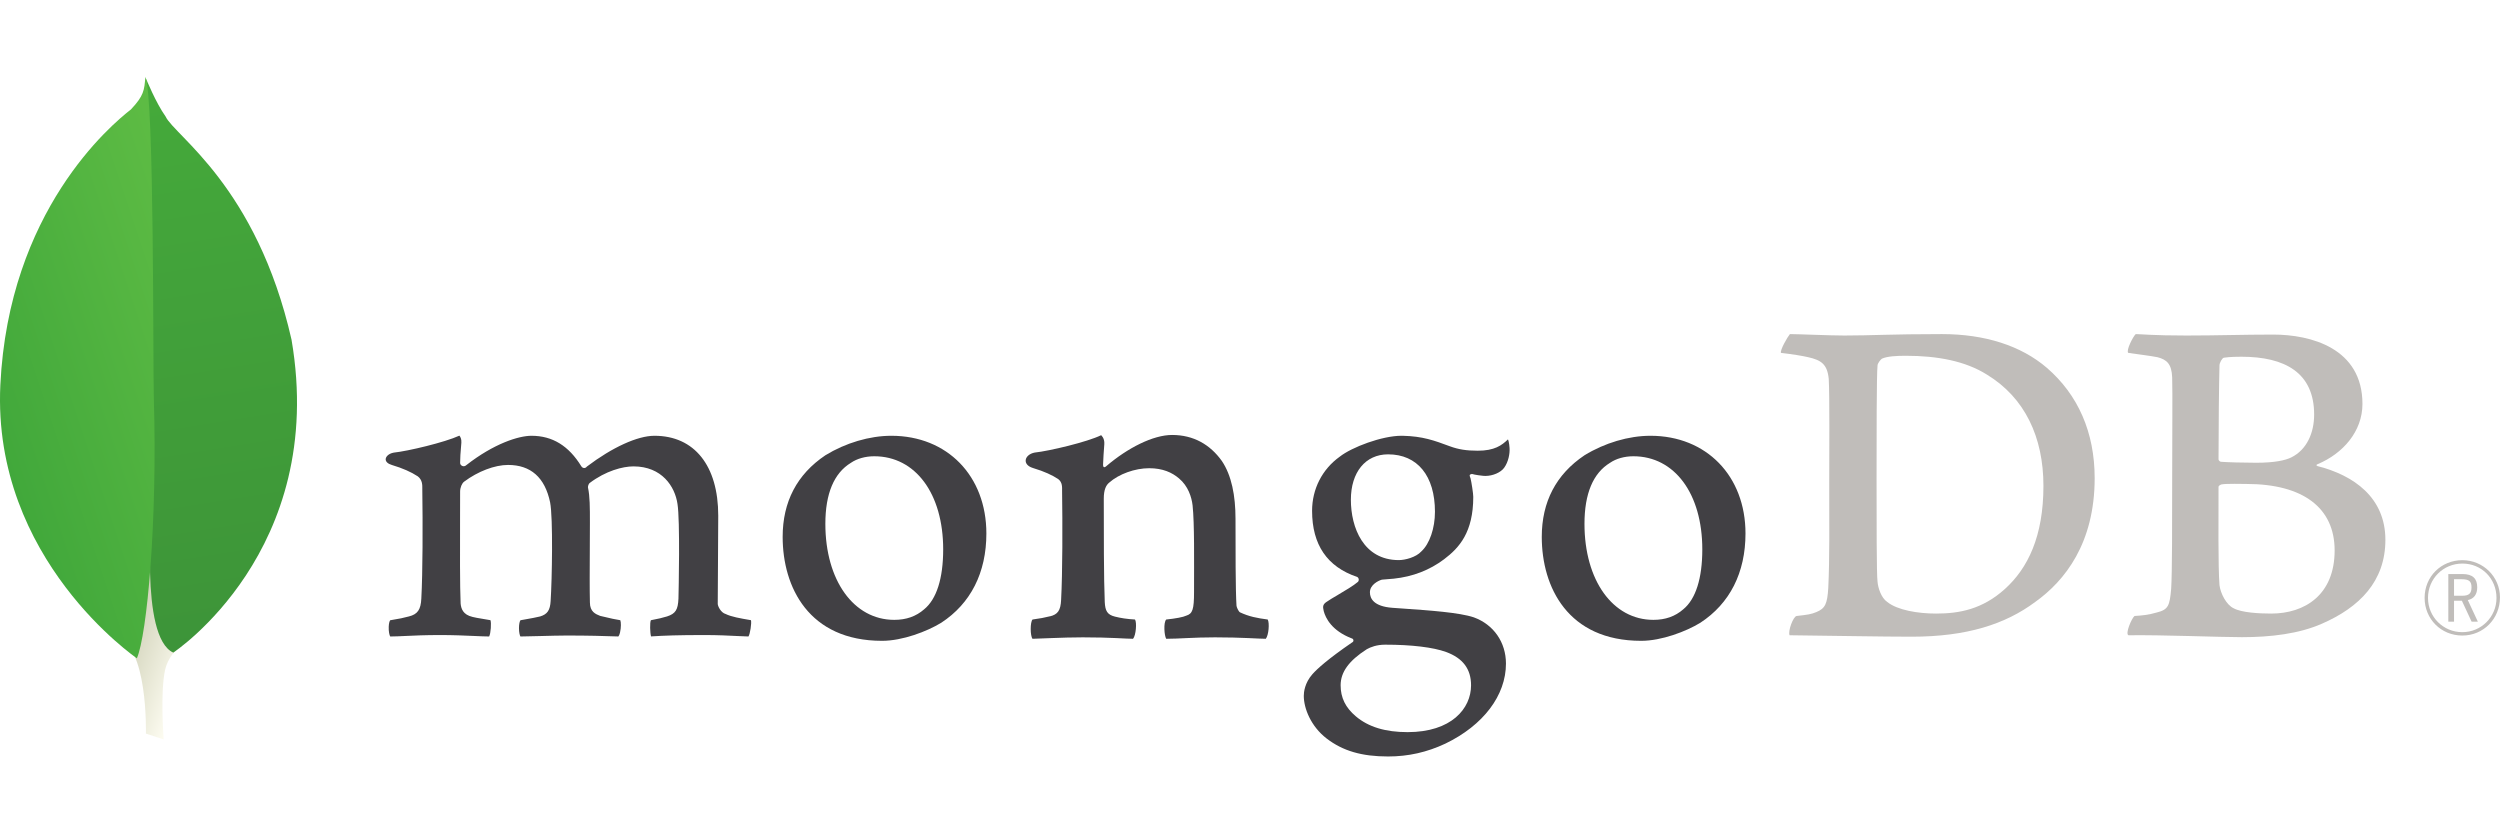
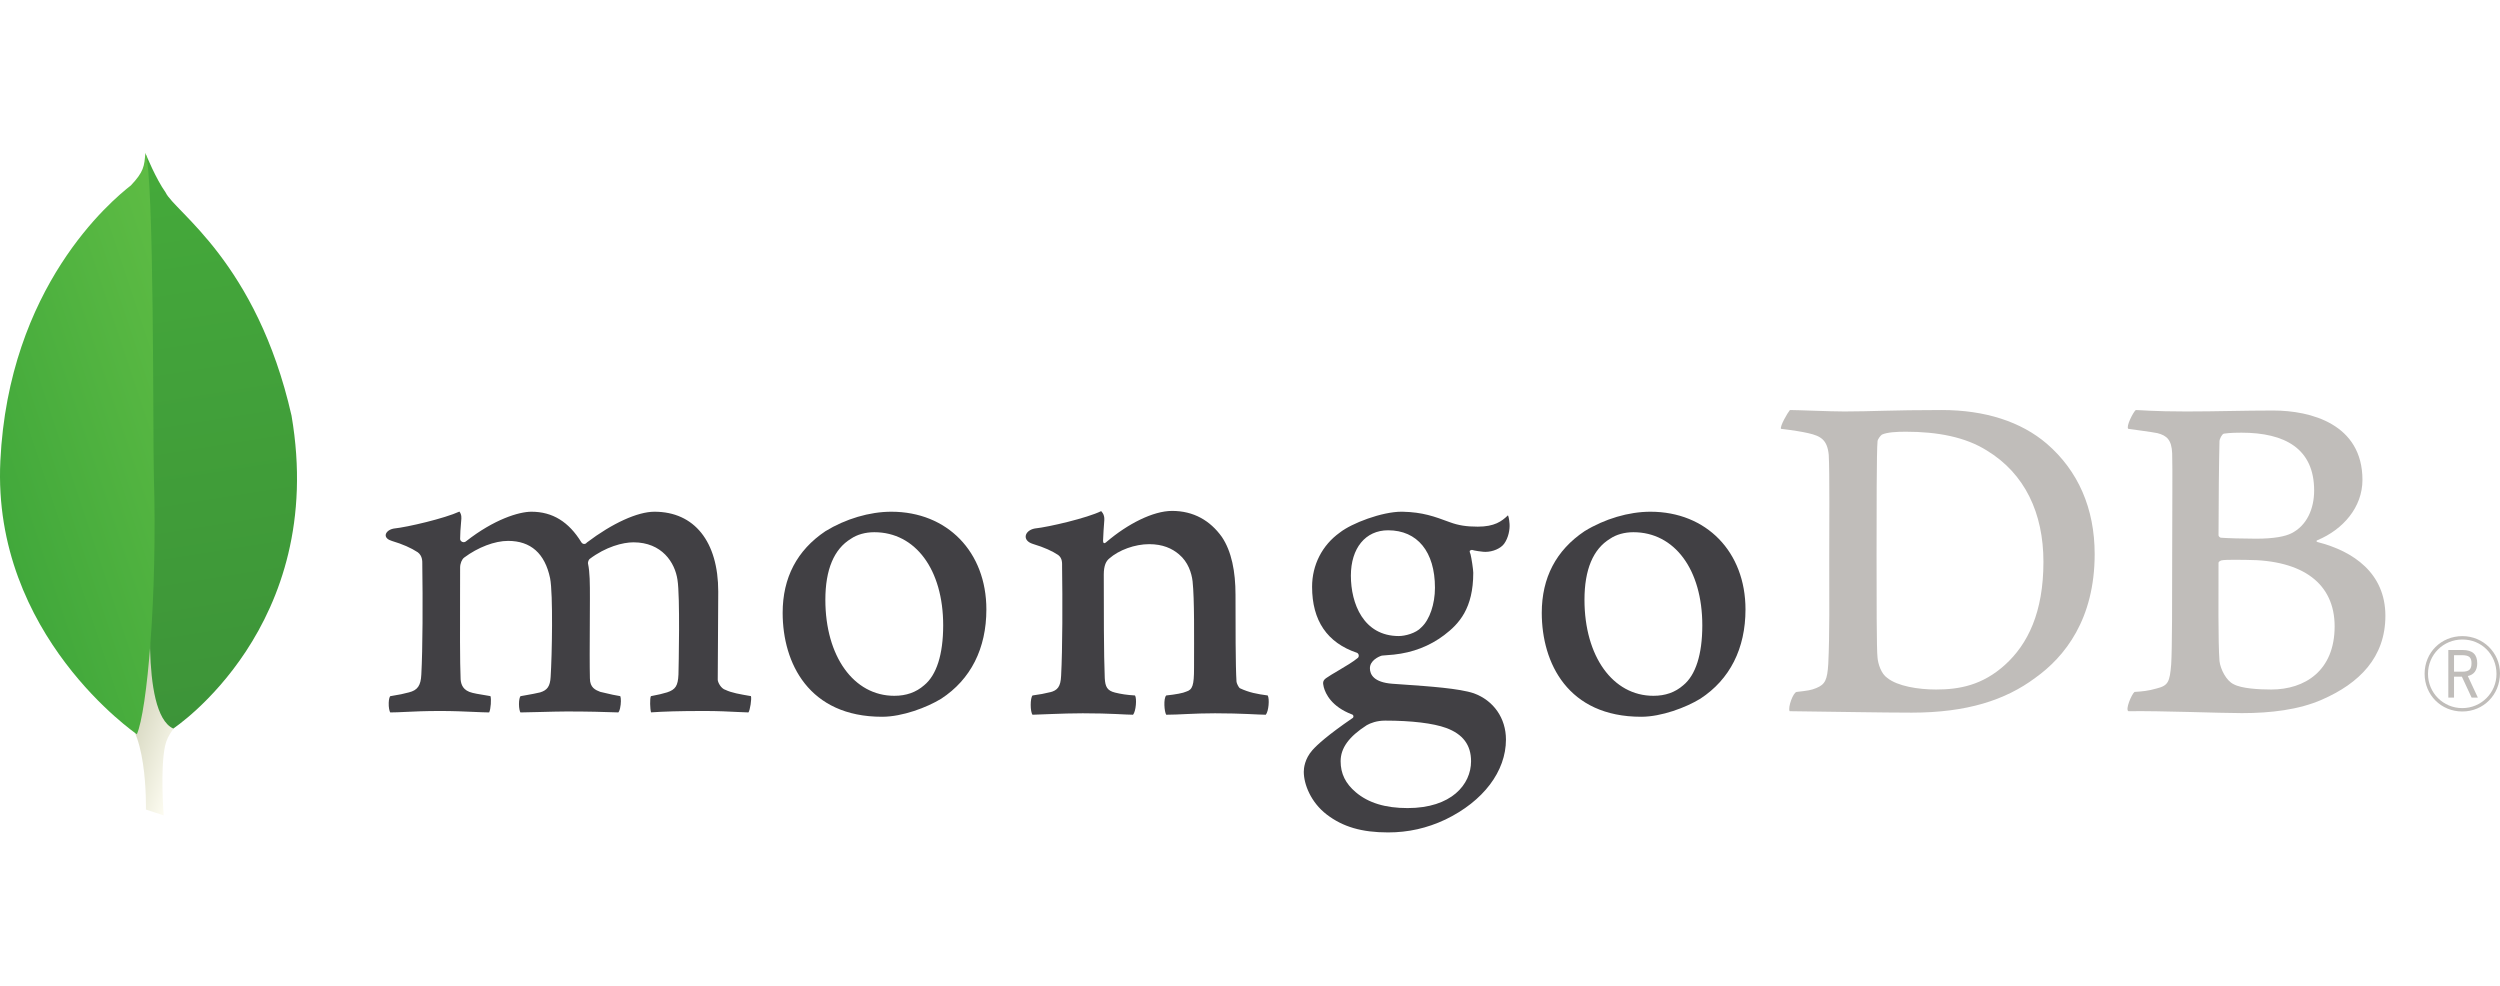
- <svg xmlns="http://www.w3.org/2000/svg" id="svg2" version="1.1" xml:space="preserve" width="150" height="50" viewBox="0 0 526.812 143.212">
+ <svg xmlns="http://www.w3.org/2000/svg" id="svg2" version="1.1" xml:space="preserve" width="203" height="80" viewBox="0 0 526.812 143.212">
  <defs id="defs6">
    <clipPath clipPathUnits="userSpaceOnUse" id="clipPath18">
      <path d="m 275.945,28.672 -29.961,9.918 c 0,0 3.821,151.64 -50.867,162.258 -36.062,41.785 5.551,1784.892 136.559,5.972 0,0 -44.84,-22.515 -53.328,-60.75 -8.485,-38.261 -2.403,-117.398 -2.403,-117.398 z" id="path20" />
    </clipPath>
    <linearGradient x1="0" y1="0" x2="1" y2="0" gradientUnits="userSpaceOnUse" gradientTransform="matrix(344.394,-116.194,-104.815,-309.067,77.7619,575.995)" spreadMethod="pad" id="linearGradient22">
      <stop style="stop-opacity:1;stop-color:#929669" offset="0" id="stop24" />
      <stop style="stop-opacity:1;stop-color:#929669" offset="0.231" id="stop26" />
      <stop style="stop-opacity:1;stop-color:#fdfcf1" offset="1" id="stop28" />
    </linearGradient>
    <clipPath clipPathUnits="userSpaceOnUse" id="clipPath36">
      <path d="m 292.098,175.105 c 0,0 260.343,171.469 199.351,527.575 -58.738,258.718 -197.418,343.77 -212.32,376.24 -16.406,22.98 -32.93,63.71 -32.93,63.71 l 11.074,-720.864 c 0,0 -22.906,-220.11 34.825,-246.661 z" id="path38" />
    </clipPath>
    <linearGradient x1="0" y1="0" x2="1" y2="0" gradientUnits="userSpaceOnUse" gradientTransform="matrix(241.166,-936.211,-1007.33,-161.502,203.932,1135.85)" spreadMethod="pad" id="linearGradient40">
      <stop style="stop-opacity:1;stop-color:#45aa3a" offset="0" id="stop42" />
      <stop style="stop-opacity:1;stop-color:#3d9439" offset="1" id="stop44" />
    </linearGradient>
    <clipPath clipPathUnits="userSpaceOnUse" id="clipPath52">
      <path d="m 230.742,165.523 c 0,0 -244.211,166.598 -230.16,460.543 C 14.637,920.02 187.121,1064.55 220.715,1090.77 c 21.719,23.15 22.617,32.07 24.297,54.91 15.222,-32.7 12.691,-488.422 14.304,-541.688 6.258,-207.351 -11.484,-399.328 -28.574,-438.469 z" id="path54" />
    </clipPath>
    <linearGradient x1="0" y1="0" x2="1" y2="0" gradientUnits="userSpaceOnUse" gradientTransform="matrix(422.095,95.9042,131.897,-394.11,-25.0834,595.855)" spreadMethod="pad" id="linearGradient56">
      <stop style="stop-opacity:1;stop-color:#41a83b" offset="0" id="stop58" />
      <stop style="stop-opacity:1;stop-color:#5ebc44" offset="1" id="stop60" />
    </linearGradient>
  </defs>
  <g id="g10" transform="matrix(1.25,0,0,-1.25,0,143.2125)">
    <g id="g12" transform="scale(0.1,0.1)">
      <g id="g14">
        <g id="g16" clip-path="url(#clipPath18)">
          <path d="m 275.945,28.672 -29.961,9.918 c 0,0 3.821,151.64 -50.867,162.258 -36.062,41.785 5.551,1784.892 136.559,5.972 0,0 -44.84,-22.515 -53.328,-60.75 -8.485,-38.261 -2.403,-117.398 -2.403,-117.398" style="fill:url(#linearGradient22);fill-opacity:1;fill-rule:nonzero;stroke:none" id="path30" />
        </g>
      </g>
      <g id="g32">
        <g id="g34" clip-path="url(#clipPath36)">
          <path d="m 292.098,175.105 c 0,0 260.343,171.469 199.351,527.575 -58.738,258.718 -197.418,343.77 -212.32,376.24 -16.406,22.98 -32.93,63.71 -32.93,63.71 l 11.074,-720.864 c 0,0 -22.906,-220.11 34.825,-246.661" style="fill:url(#linearGradient40);fill-opacity:1;fill-rule:nonzero;stroke:none" id="path46" />
        </g>
      </g>
      <g id="g48">
        <g id="g50" clip-path="url(#clipPath52)">
          <path d="m 230.742,165.523 c 0,0 -244.211,166.598 -230.16,460.543 C 14.637,920.02 187.121,1064.55 220.715,1090.77 c 21.719,23.15 22.617,32.07 24.297,54.91 15.222,-32.7 12.691,-488.422 14.304,-541.688 6.258,-207.351 -11.484,-399.328 -28.574,-438.469" style="fill:url(#linearGradient56);fill-opacity:1;fill-rule:nonzero;stroke:none" id="path62" />
        </g>
      </g>
      <path d="m 3181.61,260.406 c 17.27,-13.812 51.81,-19.5 82.26,-19.5 39.48,0 78.14,7.324 115.97,41.426 38.65,34.945 64.98,88.555 64.98,173.848 0,82.047 -31.26,148.66 -95.41,187.652 -36.2,22.742 -83.07,31.672 -136.54,31.672 -15.63,0 -31.26,-0.809 -40.31,-4.867 -2.47,-1.625 -7.41,-8.125 -7.41,-11.383 -1.64,-14.617 -1.64,-125.902 -1.64,-191.699 0,-67.422 0,-161.653 1.64,-173.035 0.84,-9.743 5.76,-26.801 16.46,-34.114 z m -164.18,451.657 c 13.98,0 67.11,-2.434 91.8,-2.434 46.06,0 78.13,2.434 164.49,2.434 72.39,0 133.27,-19.497 176.86,-56.86 52.65,-45.496 80.61,-108.855 80.61,-186.023 0,-109.668 -50.17,-173.028 -100.34,-208.774 -50.19,-37.359 -115.17,-58.484 -208.11,-58.484 -49.36,0 -134.09,1.625 -204.83,2.426 l -0.97,0 c -3.28,6.511 6.06,31.84 11.85,32.5 19.12,2.164 24.3,2.898 33.18,6.554 14.93,6.145 18.46,13.754 20.12,40.567 2.45,50.355 1.64,110.469 1.64,178.711 0,48.734 0.81,143.781 -0.83,173.84 -2.47,25.179 -13.14,31.671 -34.54,36.554 -10.7,2.43 -25.5,4.871 -46.06,7.309 -1.65,4.871 11.02,26.812 15.13,31.68" style="fill:#c0bdba;fill-opacity:1;fill-rule:nonzero;stroke:none" id="path64" />
      <path d="m 3749.01,672.254 c -3.28,-0.813 -7.4,-8.938 -7.4,-13 -0.81,-29.234 -1.63,-105.594 -1.63,-158.391 0,-1.625 2.45,-4.062 4.11,-4.062 10.69,-0.821 37,-1.633 59.21,-1.633 31.26,0 49.37,4.07 59.23,8.945 26.32,12.989 38.65,41.422 38.65,72.289 0,70.672 -49.35,97.485 -122.54,97.485 -4.94,0 -18.93,0 -29.63,-1.633 z m 186.72,-324.93 c 0,71.485 -52.63,112.098 -148.88,112.098 -4.11,0 -34.55,0.82 -41.95,-0.813 -2.47,-0.804 -4.92,-2.429 -4.92,-4.054 0,-51.184 -0.84,-133.227 1.63,-165.711 1.65,-13.813 11.53,-33.313 23.86,-38.996 13.17,-7.317 42.76,-8.942 63.33,-8.942 56.76,0 106.93,31.688 106.93,106.418 z m -335.27,364.739 c 7.4,0 29.3,-2.434 85.22,-2.434 52.65,0 95.41,1.617 146.41,1.617 63.33,0 150.52,-22.742 150.52,-116.973 0,-46.3 -32.89,-83.671 -75.66,-101.543 -2.47,-0.812 -2.47,-2.437 0,-3.25 60.87,-15.425 114.33,-52.796 114.33,-124.281 0,-69.859 -43.59,-113.73 -106.93,-141.351 -38.66,-17.051 -86.36,-22.739 -134.91,-22.739 -37.01,0 -136.19,4.063 -191.31,3.239 -5.77,2.449 5.28,28.445 10.2,32.5 13.17,0.808 23.32,1.757 37.31,5.82 19.73,4.875 22.07,11.238 24.54,40.484 1.66,25.176 1.66,115.348 1.66,179.528 0,87.73 0.81,147.027 0,176.269 -0.84,22.75 -9.06,30.063 -24.69,34.125 -12.33,2.43 -32.89,4.871 -49.34,7.309 -4.13,4.062 8.54,28.43 12.65,31.68" style="fill:#c0bdba;fill-opacity:1;fill-rule:nonzero;stroke:none" id="path66" />
      <path d="m 657.82,202.277 c -1.371,2.188 -2.82,8.649 -2.515,16.422 0.226,5.91 1.398,9.664 2.508,10.949 15.511,2.45 22.855,4.102 31.574,6.434 14.543,3.606 20.023,11.461 20.879,30.059 2.386,43.812 2.527,125.964 1.652,183.742 l 0.012,1.703 c 0.066,6.195 0.164,14.672 -7.621,20.648 -11.407,7.516 -25.629,13.731 -43.625,19.129 -6.887,2.039 -10.696,5.66 -10.493,9.895 0.215,4.07 4.536,9.246 13.516,10.976 23.816,2.457 86.27,17.325 110.773,28.629 1.45,-1.761 3.739,-5.582 3.297,-11.672 -0.183,-2.562 -0.41,-5.242 -0.632,-8.019 -0.7,-8.164 -1.481,-17.418 -1.481,-26.645 0,-2.718 2.945,-5.293 6.07,-5.293 1.59,0 3.059,0.621 4.254,1.801 46.703,36.551 88.473,49.598 109.977,49.598 35.336,0 62.832,-16.867 84.086,-51.543 1.246,-1.836 2.918,-2.805 4.789,-2.805 1.781,0 3.465,0.918 4.453,2.391 42.947,32.535 85.507,51.957 113.957,51.957 67.34,0 107.56,-50.352 107.56,-134.66 0,-24.227 -0.25,-54.934 -0.46,-83.602 -0.21,-25.148 -0.38,-48.726 -0.38,-65.039 0,-3.957 5.29,-14.926 13.28,-17.121 9.84,-4.789 24.07,-7.234 42.03,-10.332 l 0.69,-0.113 c 1.37,-4.828 -1.49,-23.629 -4.23,-27.477 -4.45,0.035 -10.63,0.356 -18.32,0.742 -13.98,0.719 -33.14,1.684 -55.45,1.684 -44.74,0 -68.12,-0.879 -90.45,-2.32 -1.68,5.578 -2.27,23.57 -0.22,27.32 13.02,2.437 19.46,4.082 27.28,6.394 14.24,4.692 18.34,11.141 19.17,30.032 0.33,13.445 2.91,131.679 -1.67,159.754 -4.22,29.093 -26.18,63.148 -74.19,63.148 -17.81,0 -46.59,-7.398 -74.023,-28.176 -1.703,-1.652 -2.683,-4.863 -2.683,-6.972 l 0.05,-0.54 c 3.231,-15.156 3.231,-32.828 3.231,-59.57 0,-15.238 -0.098,-31.41 -0.184,-47.465 -0.187,-32.597 -0.363,-63.379 0.184,-86.632 0,-15.852 9.595,-19.633 17.315,-22.688 4.19,-0.93 7.52,-1.73 10.85,-2.523 6.47,-1.559 13.15,-3.164 23.06,-4.75 1.35,-3.125 1.47,-12.457 -0.39,-20.438 -1.04,-4.41 -2.23,-6.351 -2.86,-6.984 -24.88,0.851 -50.413,1.597 -87.245,1.597 -11.164,0 -29.398,-0.48 -45.48,-0.91 -13.035,-0.347 -25.383,-0.687 -32.399,-0.715 -1.015,1.606 -2.437,6.75 -2.437,14.161 0,6.886 1.266,11.742 2.566,13.238 3.457,0.64 6.75,1.222 9.891,1.781 8.641,1.539 16.102,2.852 23.262,4.613 12.191,3.715 16.765,10.485 17.656,25.969 2.379,36.152 4.238,140.289 -0.883,166.371 -8.715,41.852 -32.57,63.059 -70.883,63.059 -22.465,0 -50.816,-10.793 -74,-28.153 -3.886,-2.863 -6.824,-10.07 -6.824,-16.722 0,-12.399 -0.039,-27.168 -0.09,-43 -0.156,-52.305 -0.34,-117.403 0.934,-145.578 0.781,-8.657 3.797,-18.965 20.144,-22.766 3.563,-0.996 9.743,-2.031 16.903,-3.211 4.121,-0.687 8.629,-1.434 13.261,-2.266 1.664,-4.476 0.645,-22.031 -2.207,-27.496 -7.144,0.047 -15.941,0.457 -26.031,0.899 -15.414,0.679 -34.578,1.539 -56.426,1.539 -25.707,0 -43.609,-0.86 -57.984,-1.539 -9.641,-0.453 -18.004,-0.86 -26.348,-0.899 l 0,0" style="fill:#414044;fill-opacity:1;fill-rule:nonzero;stroke:none" id="path68" />
      <path d="m 1473.84,506.094 c -14.97,0 -28.95,-3.918 -39.35,-11.035 -28.56,-17.352 -43.1,-51.996 -43.1,-102.887 0,-95.305 47.78,-161.856 116.17,-161.856 20.18,0 36.63,5.793 50.3,17.719 21.02,17.129 32.16,52.11 32.16,101.09 0,93.891 -46.69,156.969 -116.18,156.969 l 0,0 z m 13.17,-311.129 c -123.58,0 -167.61,90.547 -167.61,175.269 0,59.184 24.23,105.461 72.04,137.532 33.98,20.863 74.55,32.867 111.2,32.867 94.31,0 160.19,-67.731 160.19,-164.719 0,-65.941 -26.33,-117.984 -76.12,-150.512 -23.88,-14.632 -65.31,-30.437 -99.7,-30.437 l 0,0" style="fill:#414044;fill-opacity:1;fill-rule:nonzero;stroke:none" id="path70" />
      <path d="m 2753.57,506.094 c -14.99,0 -28.98,-3.918 -39.37,-11.035 -28.55,-17.352 -43.09,-51.985 -43.09,-102.887 0,-95.305 47.76,-161.856 116.17,-161.856 20.18,0 36.63,5.793 50.3,17.727 21.01,17.121 32.16,52.094 32.16,101.07 0,93.895 -46.69,156.981 -116.17,156.981 l 0,0 z m 13.16,-311.129 c -123.59,0 -167.62,90.539 -167.62,175.262 0,59.199 24.25,105.48 72.06,137.55 33.97,20.86 74.54,32.856 111.18,32.856 94.32,0 160.2,-67.742 160.2,-164.711 0,-65.957 -26.33,-118 -76.12,-150.508 -23.88,-14.644 -65.3,-30.449 -99.7,-30.449 l 0,0" style="fill:#414044;fill-opacity:1;fill-rule:nonzero;stroke:none" id="path72" />
      <path d="m 2340.02,509.336 c -38.09,0 -62.71,-30.051 -62.71,-76.555 0,-46.933 21.17,-101.734 80.82,-101.734 10.24,0 28.81,4.547 38.01,14.68 13.86,12.718 22.91,39 22.91,66.753 0,60.653 -29.55,96.856 -79.03,96.856 l 0,0 z m -4.92,-320.859 c -14.31,0 -24.72,-4.161 -30.94,-7.649 -30.15,-19.308 -44.13,-38.59 -44.13,-60.789 0,-20.937 8.14,-37.57 25.62,-52.359 21.17,-17.918 49.72,-26.641 87.28,-26.641 73.86,0 106.98,39.68 106.98,79 0,27.363 -13.75,45.707 -42.03,56.078 -21.8,7.957 -58.21,12.36 -102.78,12.36 l 0,0 z M 2340.02,0 c -44.36,0 -76.33,9.352 -103.64,30.34 -26.56,20.48 -38.46,50.852 -38.46,71.84 0,6.031 1.43,21.629 14.55,36.531 7.74,8.777 25.64,25.199 67,53.613 1.27,0.477 2.15,1.731 2.15,3.25 0,1.696 -1.09,3.067 -2.59,3.387 -34.09,13.039 -44.37,34.43 -47.47,46.039 -0.05,0.414 -0.19,1.082 -0.34,1.789 -0.98,4.555 -1.89,8.859 4.27,13.277 4.77,3.403 12.44,7.942 20.56,12.727 11.98,7.07 25.56,15.082 33.08,21.52 1.19,1.16 1.67,2.863 1.39,4.566 -0.29,1.723 -1.29,3.133 -2.76,3.859 -50.45,16.934 -75.85,54.364 -75.85,111.367 0,36.801 16.99,70.063 46.6,91.274 20.29,16.016 71.22,35.273 104.21,35.273 l 1.92,-0.019 c 33.95,-0.805 53.08,-7.903 79.56,-17.699 14.38,-5.321 27.99,-7.477 47.03,-7.477 28.1,0 40.37,8.895 50.9,19.109 0.6,-1.265 2.04,-5.281 2.68,-14.527 0.67,-9.43 -1.91,-23.402 -9.13,-33.375 -5.75,-7.949 -19.06,-13.715 -31.63,-13.715 -1.26,0 -2.5,0.059 -3.69,0.184 -12.94,1.269 -19.02,3.152 -19.08,3.183 l -3.17,-1.105 c -1,-1.457 -0.35,-3.082 0.47,-5.133 0.2,-0.492 0.4,-0.961 0.47,-1.269 1.65,-6.575 4.58,-25.774 4.58,-31.153 0,-59.777 -23.61,-85.851 -49.13,-105.129 -24.35,-18.355 -52.81,-29.394 -84.89,-32.777 l -0.03,0 c -0.65,0 -3.69,-0.273 -9.82,-0.812 -3.95,-0.36 -8.87,-0.805 -9.6,-0.805 l -0.72,-0.094 c -5.58,-1.578 -20.04,-8.445 -20.04,-21.23 0,-10.641 6.56,-23.821 37.83,-26.18 6.34,-0.477 13.14,-0.949 20.24,-1.434 41.29,-2.871 92.85,-6.449 117.12,-14.672 33.38,-12.148 54.15,-42.011 54.15,-77.933 0,-53.649 -38.19,-104.09 -102.14,-134.91 C 2405.58,7.09 2374.08,0 2340.02,0 l 0,0" style="fill:#414044;fill-opacity:1;fill-rule:nonzero;stroke:none" id="path74" />
      <path d="m 2137.12,230.887 c -18.09,2.437 -31.26,4.875 -46.88,12.183 -2.47,1.625 -5.77,8.938 -5.77,11.375 -1.65,25.184 -1.65,98.293 -1.65,146.215 0,38.996 -6.57,73.11 -23.02,97.492 -19.74,27.614 -47.7,43.86 -83.9,43.86 -32.07,0 -74.85,-21.934 -110.21,-51.992 -0.83,-0.813 -6.26,-5.961 -6.14,2.039 0.12,7.988 1.36,24.25 2.1,34.488 0.75,10.234 -5.39,15.058 -5.39,15.058 -23.03,-11.371 -87.89,-26.769 -111.84,-29.246 -17.51,-3.367 -21.92,-20.179 -3.28,-25.984 l 0,-0.004 c 0,-0.027 0.18,-0.058 0.28,-0.09 19.51,-5.863 32.65,-12.129 42.46,-18.593 7.41,-5.688 6.58,-13.813 6.58,-20.313 0.82,-54.422 0.82,-138.102 -1.65,-183.586 -0.82,-17.875 -5.76,-24.363 -18.92,-27.621 l 1.2,0.402 c -9.87,-2.425 -18.1,-4.058 -30.43,-5.683 -4.12,-4.055 -4.12,-27.614 -0.01,-32.496 8.23,0 50.19,2.445 84.73,2.445 47.7,0 72.38,-2.445 84.72,-2.445 4.93,5.695 6.58,27.629 3.29,32.496 -13.99,0.812 -23.86,2.437 -33.73,4.875 -13.16,3.25 -16.45,9.746 -17.26,24.371 -1.65,38.176 -1.65,119.406 -1.65,174.652 0,15.434 4.11,22.746 9.05,26.809 16.44,14.625 43.59,24.359 67.45,24.359 23.02,0 38.65,-7.308 50.17,-17.047 15.63,-13 21.38,-31.683 23.03,-45.496 3.29,-30.875 2.46,-92.605 2.46,-146.219 0,-29.246 -2.46,-36.558 -13.15,-39.804 -4.94,-2.442 -18.1,-4.875 -33.73,-6.5 -4.93,-4.867 -3.29,-27.614 0,-32.496 21.39,0 46.07,2.445 82.25,2.445 45.25,0 74.03,-2.445 85.55,-2.445 4.93,5.695 6.57,26.82 3.29,32.496" style="fill:#414044;fill-opacity:1;fill-rule:nonzero;stroke:none" id="path76" />
      <path d="m 4137.01,270.969 13.92,0 c 11.25,0 15.53,3.926 15.53,14.097 0,10.344 -4.11,13.747 -16.78,13.747 l -12.67,0 0,-27.844 z m 29.63,-43.727 -16.42,35.344 -13.21,0 0,-35.344 -9.64,0 0,80.317 23.75,0 c 17.66,0 24.98,-7.86 24.98,-22.493 0,-11.769 -5.54,-19.269 -15.88,-21.421 l 16.95,-36.403 -10.53,0 z m -15.52,97.973 c -32.32,0 -58.01,-25.516 -58.01,-57.992 0,-31.942 25.69,-57.649 57.82,-57.649 31.95,0 57.65,25.707 57.65,57.649 0,32.652 -24.98,57.992 -57.46,57.992 z m -0.19,-121.352 c -35.69,0 -63.53,27.844 -63.53,63.532 0,35.878 27.84,63.531 63.72,63.531 34.98,0 63.34,-28.016 63.34,-62.629 0,-36.227 -27.83,-64.434 -63.53,-64.434" style="fill:#c0bdba;fill-opacity:1;fill-rule:nonzero;stroke:none" id="path78" />
    </g>
  </g>
</svg>
